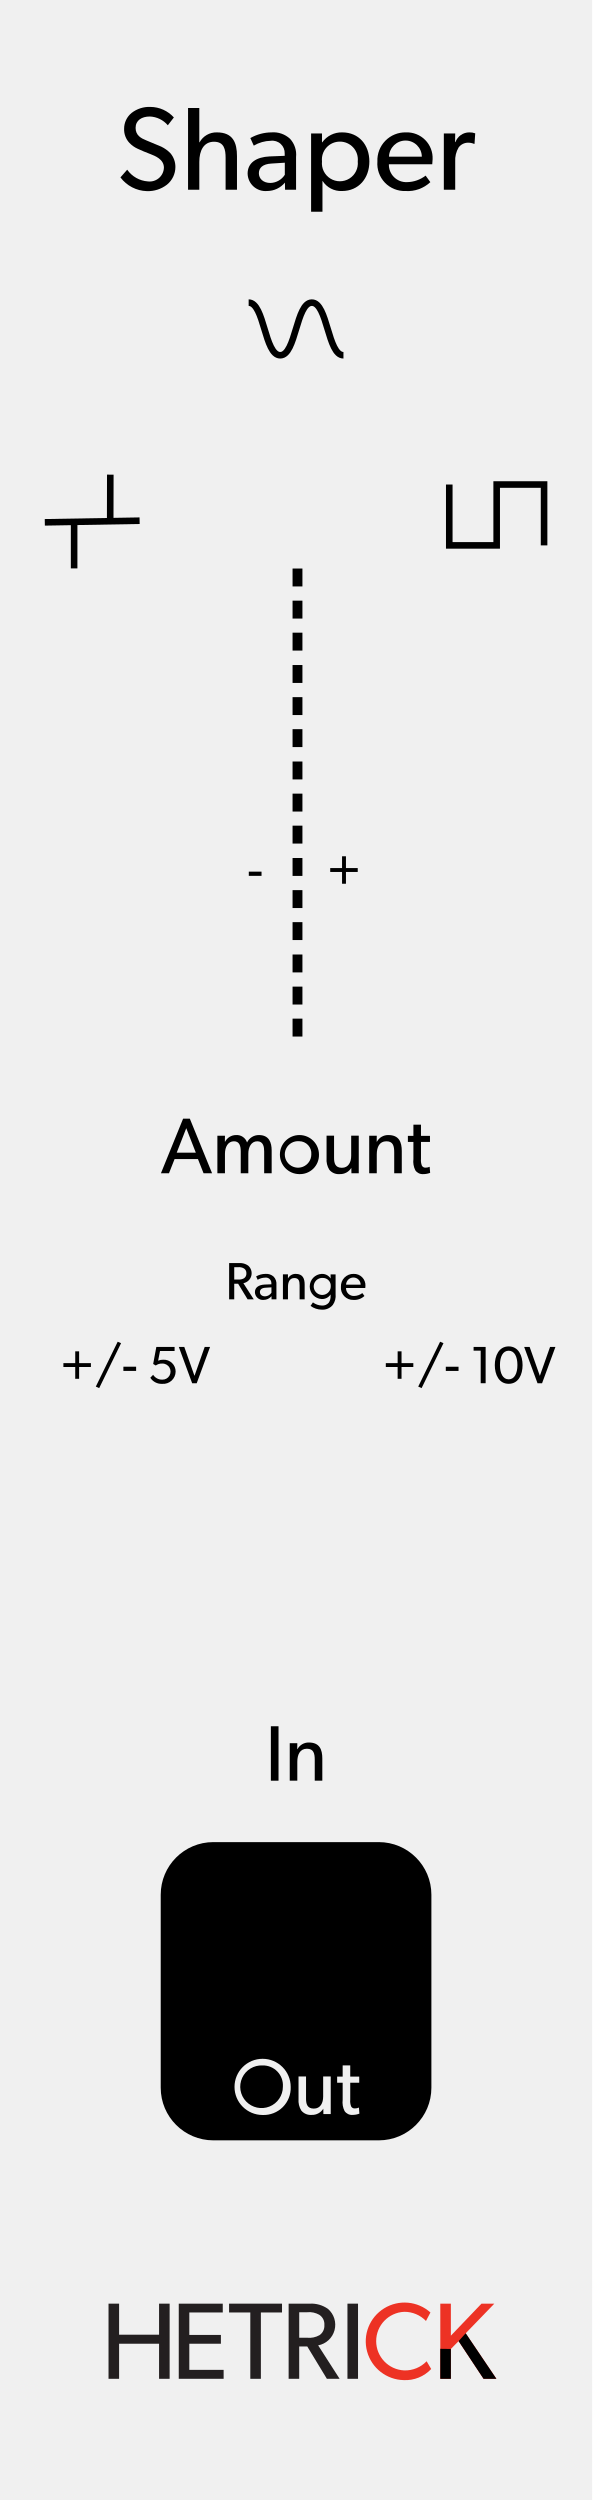
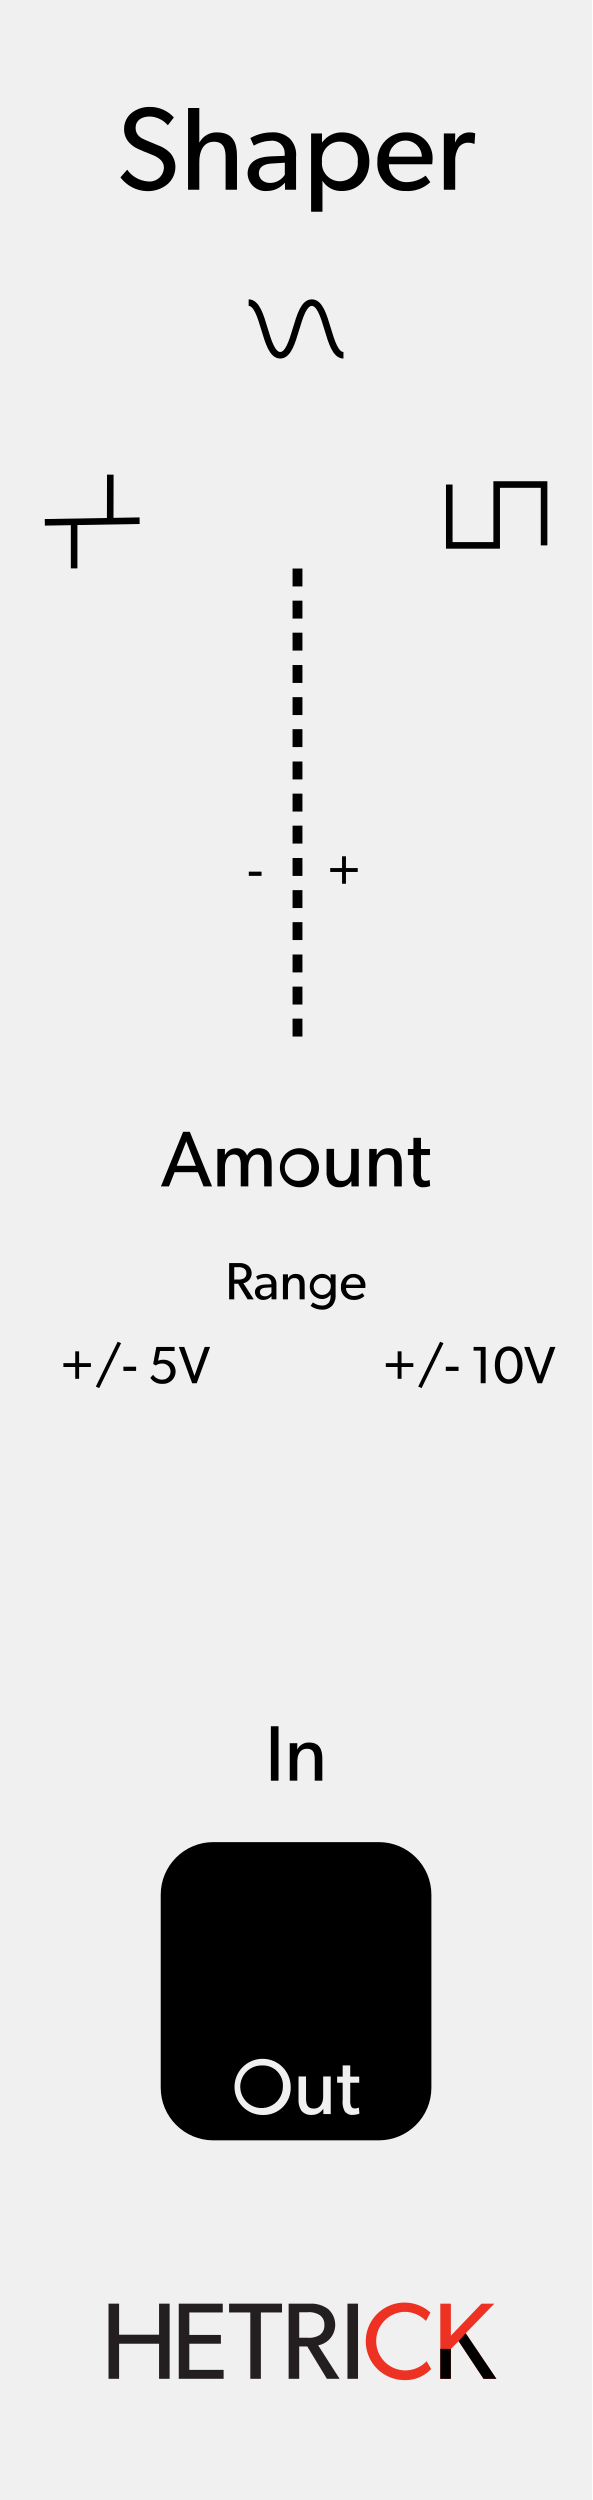
<svg xmlns="http://www.w3.org/2000/svg" id="svg8" width="90" height="380" viewBox="0 0 90 380" version="1.1">
  <defs id="defs189" />
  <g id="layer1">
    <path id="rect817" d="M0,0H90V380H0Z" transform="translate(0 0.00002)" style="fill: #f0f0f0" />
  </g>
  <g id="g22">
    <path d="M25.784,361.578H24.178v-5.331H18.102v5.331H16.496V350.155h1.606v4.719h6.076v-4.719h1.606Z" transform="translate(0 0.00002)" style="fill: #231f20" id="path6" />
    <path d="M33.992,361.578H27.171V350.155h6.689v1.341H28.776v3.411h4.801v1.341h-4.801v3.973h5.215Z" transform="translate(0 0.00002)" style="fill: #231f20" id="path8" />
    <path d="M42.865,351.496H39.653v10.083h-1.606V351.496H34.819v-1.341h8.046Z" transform="translate(0 0.00002)" style="fill: #231f20" id="path10" />
    <path d="M51.622,361.578H49.685l-2.98-4.917H45.479v4.917h-1.606V350.155h3.228a4.373,4.373,0,0,1,2.748.795A3.185,3.185,0,0,1,48.36,356.496Zm-3.046-9.702a3.047,3.047,0,0,0-1.92-.414h-1.175v3.874h1.175a3.159,3.159,0,0,0,1.92-.397,1.727,1.727,0,0,0,.729-1.54A1.698,1.698,0,0,0,48.575,351.877Z" transform="translate(0 0.00002)" style="fill: #231f20" id="path12" />
    <path d="M54.419,361.578H52.813V350.155h1.606Z" transform="translate(0 0.00002)" style="fill: #231f20" id="path14" />
    <path d="M65.542,360.088A5.355,5.355,0,0,1,61.37,361.777a5.895,5.895,0,1,1,4.056-10.281l-.679,1.291a4.527,4.527,0,0,0-3.311-1.391,4.458,4.458,0,0,0,0,8.907,4.522,4.522,0,0,0,3.411-1.391Z" transform="translate(0 0.00002)" style="fill: #ed3224" id="path16" />
    <path d="M75.452,361.578H73.499L69.707,355.85l-1.175,1.192v4.536H66.926V350.155h1.606v4.868l4.652-4.868h1.954l-4.354,4.503Z" transform="translate(0 0.00002)" style="fill: #ed3224" id="path18" />
    <path d="M75.452,361.578H73.499L69.707,355.85l-1.175,1.192v4.536H66.926V357.019l1.606.023,1.175-1.192,1.076-1.192.616.914.497.737Z" transform="translate(0 0.00002)" id="path20" />
  </g>
  <g id="g36">
    <path d="M25.365,28.08a4.703,4.703,0,0,1-3.043.972,5.203,5.203,0,0,1-4.015-2.088L19.333,25.793a4.201,4.201,0,0,0,3.151,1.783,2.174,2.174,0,0,0,2.431-2.089c0-1.296-1.386-1.8-2.017-2.052-.648-.252-1.513-.594-1.98-.829a3.998,3.998,0,0,1-1.243-.882,2.984,2.984,0,0,1-.81-2.161A3.091,3.091,0,0,1,19.999,17.169a4.361,4.361,0,0,1,2.863-.918A4.844,4.844,0,0,1,26.427,17.853l-.918,1.188A3.775,3.775,0,0,0,22.772,17.709c-1.225,0-2.161.576-2.161,1.729s.846,1.584,1.603,1.891l2.287.955a4.845,4.845,0,0,1,1.404,1.008,3.201,3.201,0,0,1,.756,2.089A3.46,3.46,0,0,1,25.365,28.08Z" transform="translate(0 0.00002)" id="path24" />
    <path d="M36.021,28.836H34.292V23.993c0-1.225-.198-2.449-1.764-2.449s-2.233,1.35-2.233,3.061v4.231H28.584V16.413h1.71v5.222h.036A2.919,2.919,0,0,1,32.96,20.122c2.467,0,3.061,1.585,3.061,3.619Z" transform="translate(0 0.00002)" id="path26" />
    <path d="M45.002,28.836h-1.675l-.018-1.08a3.528,3.528,0,0,1-2.719,1.278,2.717,2.717,0,0,1-2.953-2.647c0-1.674,1.368-2.521,3.349-2.611l2.287-.09v-.342a1.877,1.877,0,0,0-2.125-1.944,5.257,5.257,0,0,0-2.575.738l-.522-1.152a6.591,6.591,0,0,1,3.205-.864,3.707,3.707,0,0,1,2.827.973,3.542,3.542,0,0,1,.918,2.772ZM43.292,24.731l-1.999.126c-1.386.072-1.944.666-1.944,1.476,0,.811.63,1.477,1.765,1.477A2.686,2.686,0,0,0,43.292,26.568Z" transform="translate(0 0.00002)" id="path28" />
    <path d="M51.985,29.035a3.323,3.323,0,0,1-2.953-1.531l-.018-.018v4.7H47.286V20.284h1.656v1.351h.036a3.625,3.625,0,0,1,3.043-1.513c2.521,0,4.123,1.891,4.123,4.43C56.145,27.09,54.523,29.035,51.985,29.035Zm-.324-7.508a2.719,2.719,0,0,0-2.719,3.007,2.734,2.734,0,1,0,5.438,0A2.72,2.72,0,0,0,51.661,21.526Z" transform="translate(0 0.00002)" id="path30" />
    <path d="M65.701,24.965H59.111a2.637,2.637,0,0,0,2.755,2.719,4.734,4.734,0,0,0,2.827-.99l.72.99a5.021,5.021,0,0,1-3.763,1.351,4.147,4.147,0,0,1-4.285-4.483,4.242,4.242,0,0,1,4.339-4.43,3.905,3.905,0,0,1,4.052,4.087A7.365,7.365,0,0,1,65.701,24.965Zm-1.584-1.152a2.471,2.471,0,0,0-2.467-2.449A2.516,2.516,0,0,0,59.13,23.813Z" transform="translate(0 0.00002)" id="path32" />
    <path d="M72.126,21.868h-.072a2.263,2.263,0,0,0-.936-.18,1.789,1.789,0,0,0-1.404.72,3.788,3.788,0,0,0-.522,2.161v4.267H67.463V20.284h1.729l-.019,1.314h.055A2.233,2.233,0,0,1,71.334,20.122a2.398,2.398,0,0,1,.9.145Z" transform="translate(0 0.00002)" id="path34" />
  </g>
-   <g id="g50">
-     <path d="M32.234,178.333H30.939l-.852-2.159H26.538L25.686,178.333H24.463l3.37-8.299h1.019Zm-2.471-3.13-1.451-3.718-1.451,3.718Z" transform="translate(0 0.00002)" id="path38" />
-     <path d="M41.293,178.333H40.154v-3.322c0-.66-.12-1.535-1.043-1.535-.912,0-1.367.875-1.367,1.895v2.962H36.592v-3.322c0-.839-.204-1.535-1.032-1.535-.912,0-1.367.875-1.367,1.895v2.962H33.042v-5.697h1.151l-.012.899h.036a1.88,1.88,0,0,1,1.643-1.007,1.643,1.643,0,0,1,1.691,1.127,1.977,1.977,0,0,1,1.811-1.127c1.523,0,1.931,1.115,1.931,2.351Z" transform="translate(0 0.00002)" id="path40" />
-     <path d="M45.473,178.465a2.969,2.969,0,1,1,3.01-2.962A2.888,2.888,0,0,1,45.473,178.465Zm0-5.001a2.016,2.016,0,1,0,1.847,2.003A1.853,1.853,0,0,0,45.473,173.464Z" transform="translate(0 0.00002)" id="path42" />
-     <path d="M54.531,178.333H53.416l-.013-.815a1.985,1.985,0,0,1-1.763.947,1.845,1.845,0,0,1-1.583-.66,2.891,2.891,0,0,1-.42-1.763V172.624h1.14v3.37c0,.78.168,1.511,1.188,1.511,1.007,0,1.415-.863,1.415-1.823V172.624h1.151Z" transform="translate(0 0.00002)" id="path44" />
-     <path d="M61.071,178.333H59.92v-3.178c0-.959-.168-1.679-1.188-1.679-1.067,0-1.463.899-1.463,1.991V178.333H56.118v-5.697h1.151l-.013.899H57.293a1.925,1.925,0,0,1,1.739-1.007c1.619,0,2.039,1.067,2.039,2.435Z" transform="translate(0 0.00002)" id="path46" />
-     <path d="M65.381,178.273a2.892,2.892,0,0,1-1.044.192,1.337,1.337,0,0,1-1.211-.587,2.971,2.971,0,0,1-.288-1.703v-2.603H61.998v-.924h.84v-1.703h1.151v1.703h1.367v.924H63.989v2.579a2.243,2.243,0,0,0,.144,1.043.597.597,0,0,0,.588.288,1.391,1.391,0,0,0,.588-.132Z" transform="translate(0 0.00002)" id="path48" />
+   <g id="g50" transform="translate(0,2.0003)">
+     <path d="M 32.234,178.333 H 30.939 l -0.852,-2.159 H 26.538 L 25.686,178.333 h -1.223 l 3.37,-8.299 h 1.019 z m -2.471,-3.13 -1.451,-3.718 -1.451,3.718 z" transform="translate(0,2e-5)" id="path38" />
+     <path d="M 41.293,178.333 H 40.154 v -3.322 c 0,-0.66 -0.12,-1.535 -1.043,-1.535 -0.912,0 -1.367,0.875 -1.367,1.895 v 2.962 h -1.151 v -3.322 c 0,-0.839 -0.204,-1.535 -1.032,-1.535 -0.912,0 -1.367,0.875 -1.367,1.895 v 2.962 H 33.042 v -5.697 h 1.151 l -0.012,0.899 h 0.036 a 1.88,1.88 0 0 1 1.643,-1.007 1.643,1.643 0 0 1 1.691,1.127 1.977,1.977 0 0 1 1.811,-1.127 c 1.523,0 1.931,1.115 1.931,2.351 z" transform="translate(0,2e-5)" id="path40" />
+     <path d="m 45.473,178.465 a 2.969,2.969 0 1 1 3.01,-2.962 2.888,2.888 0 0 1 -3.01,2.962 z m 0,-5.001 a 2.016,2.016 0 1 0 1.847,2.003 1.853,1.853 0 0 0 -1.847,-2.003 z" transform="translate(0,2e-5)" id="path42" />
+     <path d="M 54.531,178.333 H 53.416 l -0.013,-0.815 a 1.985,1.985 0 0 1 -1.763,0.947 1.845,1.845 0 0 1 -1.583,-0.66 2.891,2.891 0 0 1 -0.42,-1.763 V 172.624 h 1.14 v 3.37 c 0,0.78 0.168,1.511 1.188,1.511 1.007,0 1.415,-0.863 1.415,-1.823 v -3.059 h 1.151 z" transform="translate(0,2e-5)" id="path44" />
+     <path d="m 61.071,178.333 h -1.151 v -3.178 c 0,-0.959 -0.168,-1.679 -1.188,-1.679 -1.067,0 -1.463,0.899 -1.463,1.991 v 2.866 h -1.151 v -5.697 h 1.151 l -0.013,0.899 H 57.293 a 1.925,1.925 0 0 1 1.739,-1.007 c 1.619,0 2.039,1.067 2.039,2.435 z" transform="translate(0,2e-5)" id="path46" />
+     <path d="m 65.381,178.273 a 2.892,2.892 0 0 1 -1.044,0.192 1.337,1.337 0 0 1 -1.211,-0.587 2.971,2.971 0 0 1 -0.288,-1.703 v -2.603 H 61.998 v -0.924 h 0.84 v -1.703 h 1.151 v 1.703 h 1.367 v 0.924 h -1.367 v 2.579 a 2.243,2.243 0 0 0 0.144,1.043 0.597,0.597 0 0 0 0.588,0.288 1.391,1.391 0 0 0 0.588,-0.132 z" transform="translate(0,2e-5)" id="path48" />
  </g>
  <g id="g56">
    <path d="M42.335,270.666H41.172v-8.275H42.335Z" transform="translate(0 0.00002)" id="path52" />
    <path d="M48.992,270.666H47.841v-3.178c0-.96-.167-1.68-1.187-1.68-1.067,0-1.463.899-1.463,1.991V270.666H44.04v-5.696h1.151l-.012.899h.036a1.925,1.925,0,0,1,1.739-1.008c1.619,0,2.038,1.067,2.038,2.435Z" transform="translate(0 0.00002)" id="path54" />
  </g>
  <rect x="24.429" y="280" width="41.142" height="45.333" rx="8" ry="8" id="rect58" />
  <g id="g66" style="fill:#f0f0f0;fill-opacity:1">
    <path d="M39.916,321.478a4.27,4.27,0,1,1,4.27-4.27A4.111,4.111,0,0,1,39.916,321.478Zm0-7.531a3.242,3.242,0,1,0,3.083,3.237A3.027,3.027,0,0,0,39.916,313.946Z" transform="translate(0 0.00002)" style="fill:#f0f0f0;fill-opacity:1" id="path60" />
    <path d="M50.271,321.334H49.155l-.012-.815a1.987,1.987,0,0,1-1.763.947,1.845,1.845,0,0,1-1.583-.66,2.891,2.891,0,0,1-.42-1.763v-3.418H46.517v3.37c0,.779.168,1.511,1.188,1.511,1.008,0,1.415-.863,1.415-1.822V315.625h1.151Z" transform="translate(0 0.00002)" style="fill:#f0f0f0;fill-opacity:1" id="path62" />
    <path d="M54.628,321.273a2.885,2.885,0,0,1-1.044.192,1.335,1.335,0,0,1-1.211-.588,2.97,2.97,0,0,1-.288-1.703v-2.603h-.84v-.924H52.085v-1.702h1.151v1.702h1.367v.924H53.236v2.579a2.24,2.24,0,0,0,.144,1.043.597.597,0,0,0,.588.288,1.391,1.391,0,0,0,.588-.132Z" transform="translate(0 0.00002)" style="fill:#f0f0f0;fill-opacity:1" id="path64" />
  </g>
  <rect x="37.501" y="144" width="14.998" height="14.667" style="fill:none" id="rect68" />
  <rect x="37.501" y="129.333" width="14.998" height="14.667" style="fill:none" id="rect78" />
  <rect x="37.501" y="114.667" width="14.998" height="14.667" style="fill:none" id="rect88" />
  <rect x="37.501" y="100" width="14.998" height="14.667" style="fill:none" id="rect98" />
  <rect x="37.501" y="85.333" width="14.998" height="14.667" style="fill:none" id="rect108" />
  <g id="g1098">
    <rect x="44.469" y="145.084" width="1.5" height="2.722" style="fill:#000000" id="rect70" />
    <rect x="44.469" y="149.966" width="1.5" height="2.722" style="fill:#000000" id="rect72" />
    <rect x="44.469" y="154.833" width="1.5" height="2.722" style="fill:#000000" id="rect74" />
    <rect x="44.469" y="130.417" width="1.5" height="2.722" style="fill:#000000" id="rect80" />
    <rect x="44.469" y="135.3" width="1.5" height="2.722" style="fill:#000000" id="rect82" />
    <rect x="44.469" y="140.166" width="1.5" height="2.722" style="fill:#000000" id="rect84" />
    <rect x="44.469" y="115.75" width="1.5" height="2.722" style="fill:#000000" id="rect90" />
    <rect x="44.469" y="120.633" width="1.5" height="2.722" style="fill:#000000" id="rect92" />
    <rect x="44.469" y="125.5" width="1.5" height="2.722" style="fill:#000000" id="rect94" />
    <rect x="44.469" y="101.084" width="1.5" height="2.722" style="fill:#000000" id="rect100" />
    <rect x="44.469" y="105.966" width="1.5" height="2.722" style="fill:#000000" id="rect102" />
    <rect x="44.469" y="110.833" width="1.5" height="2.722" style="fill:#000000" id="rect104" />
    <rect x="44.469" y="86.417" width="1.5" height="2.722" style="fill:#000000" id="rect110" />
    <rect x="44.469" y="91.3" width="1.5" height="2.722" style="fill:#000000" id="rect112" />
    <rect x="44.469" y="96.166" width="1.5" height="2.722" style="fill:#000000" id="rect114" />
  </g>
  <g id="g124">
    <path d="M39.752,133.13H37.817v-.64h1.935Z" transform="translate(0 0.00002)" id="path120" />
    <path d="M54.375,132.538H52.584v1.791h-.592v-1.791H50.193v-.592h1.799v-1.791h.592v1.791h1.791Z" transform="translate(0 0.00002)" id="path122" />
  </g>
  <g id="g136">
    <path d="M13.817,207.787h-1.791v1.791h-.592v-1.791H9.636v-.592h1.799v-1.791h.592v1.791h1.791Z" transform="translate(0 0.00002)" id="path126" />
    <path d="M18.402,204.165l-3.326,6.828-.512-.231,3.326-6.82Z" transform="translate(0 0.00002)" id="path128" />
    <path d="M20.69,208.379H18.755v-.64h1.935Z" transform="translate(0 0.00002)" id="path130" />
    <path d="M24.659,210.346a2.039,2.039,0,0,1-1.815-.928l.432-.447a1.604,1.604,0,0,0,1.375.735,1.224,1.224,0,1,0,0-2.446,1.571,1.571,0,0,0-.976.296l-.392-.232.48-2.59H26.538v.623H24.323l-.288,1.464a1.917,1.917,0,0,1,.783-.145,1.796,1.796,0,0,1,1.879,1.808A1.895,1.895,0,0,1,24.659,210.346Z" transform="translate(0 0.00002)" id="path132" />
    <path d="M31.929,204.733l-2.031,5.524h-.688l-2.031-5.524h.832l1.551,4.397,1.551-4.397Z" transform="translate(0 0.00002)" id="path134" />
  </g>
  <g id="g148">
    <path d="M38.57,197.5h-.936l-1.439-2.375h-.592V197.5h-.775v-5.517h1.559a2.112,2.112,0,0,1,1.327.384,1.538,1.538,0,0,1-.72,2.678Zm-1.471-4.686a1.474,1.474,0,0,0-.928-.2h-.567v1.871h.567a1.528,1.528,0,0,0,.928-.191.835.835,0,0,0,.352-.744A.82.82,0,0,0,37.099,192.814Z" transform="translate(0 0.00002)" id="path138" />
    <path d="M42.018,197.5h-.744l-.008-.479a1.569,1.569,0,0,1-1.208.567,1.206,1.206,0,0,1-1.311-1.176c0-.743.607-1.119,1.487-1.159l1.015-.04v-.151a.833.833,0,0,0-.943-.863,2.333,2.333,0,0,0-1.144.327l-.232-.512a2.925,2.925,0,0,1,1.423-.384,1.646,1.646,0,0,1,1.255.432,1.575,1.575,0,0,1,.408,1.231Zm-.759-1.823-.888.057c-.616.031-.864.296-.864.655s.28.655.784.655a1.194,1.194,0,0,0,.968-.552Z" transform="translate(0 0.00002)" id="path140" />
    <path d="M46.307,197.5h-.768v-2.119c0-.64-.112-1.119-.791-1.119-.712,0-.976.6-.976,1.327V197.5h-.768v-3.798h.768l-.008.6h.024a1.284,1.284,0,0,1,1.16-.672c1.08,0,1.36.712,1.36,1.623Z" transform="translate(0 0.00002)" id="path142" />
    <path d="M51.01,196.7a2.412,2.412,0,0,1-.416,1.64,2.007,2.007,0,0,1-1.695.728,2.917,2.917,0,0,1-1.695-.568l.36-.535a2.407,2.407,0,0,0,1.358.479,1.266,1.266,0,0,0,1.04-.416,1.71,1.71,0,0,0,.288-1.063v-.191h-.016a1.523,1.523,0,0,1-1.328.68,1.913,1.913,0,0,1,0-3.822,1.521,1.521,0,0,1,1.328.672h.023l-.008-.6h.76Zm-1.943-2.454a1.294,1.294,0,1,0,1.207,1.295A1.186,1.186,0,0,0,49.066,194.246Z" transform="translate(0 0.00002)" id="path144" />
    <path d="M55.521,195.781H52.596a1.17,1.17,0,0,0,1.223,1.207,2.105,2.105,0,0,0,1.256-.439l.319.439a2.231,2.231,0,0,1-1.671.6,1.841,1.841,0,0,1-1.902-1.991,1.883,1.883,0,0,1,1.926-1.967,1.734,1.734,0,0,1,1.8,1.815A3.267,3.267,0,0,1,55.521,195.781Zm-.703-.512a1.098,1.098,0,0,0-1.096-1.088,1.117,1.117,0,0,0-1.119,1.088Z" transform="translate(0 0.00002)" id="path146" />
  </g>
  <g id="g162">
    <path d="M62.824,207.787h-1.791v1.791h-.592v-1.791H58.643v-.592h1.799v-1.791h.592v1.791h1.791Z" transform="translate(0 0.00002)" id="path150" />
    <path d="M67.408,204.165,64.082,210.993l-.512-.231,3.326-6.82Z" transform="translate(0 0.00002)" id="path152" />
    <path d="M69.697,208.379H67.762v-.64h1.936Z" transform="translate(0 0.00002)" id="path154" />
    <path d="M73.816,210.25h-.751v-4.949h-1.079v-.567h1.83Z" transform="translate(0 0.00002)" id="path156" />
    <path d="M77.32,210.338c-1.486,0-2.11-1.407-2.11-2.838,0-1.439.632-2.847,2.11-2.847,1.488,0,2.111,1.407,2.111,2.847C79.432,208.931,78.809,210.338,77.32,210.338Zm0-5.029c-.887,0-1.326.912-1.326,2.175,0,1.256.439,2.175,1.326,2.175.888,0,1.328-.919,1.328-2.175C78.648,206.221,78.208,205.309,77.32,205.309Z" transform="translate(0 0.00002)" id="path158" />
    <path d="M84.424,204.733l-2.031,5.524h-.688l-2.031-5.524h.832l1.551,4.397,1.551-4.397Z" transform="translate(0 0.00002)" id="path160" />
  </g>
  <path d="M37.795,46c2.4,0,2.4,8,4.801,8,2.402,0,2.402-8,4.804-8s2.402,8,4.804,8" transform="translate(0 0.00002)" style="fill:none;stroke:#000;stroke-miterlimit:10;stroke-width:1;stroke-dasharray:none" id="path164" />
  <path id="line170" style="fill:none;stroke:#000000;stroke-width:1;stroke-miterlimit:10;stroke-dasharray:none" d="m 11.269,79.318 -0.003,7.077 m 5.5,-14.25 -0.016,7.078 m -9.939,0.172 14.409,-0.25" />
  <path style="fill:none;stroke:#000000;stroke-width:1px;stroke-linecap:butt;stroke-linejoin:miter;stroke-opacity:1" d="m 68.289,73.648 v 9.25 h 7.205 v -9.25 h 7.205 v 9.25 0 0" id="path1036" />
</svg>
